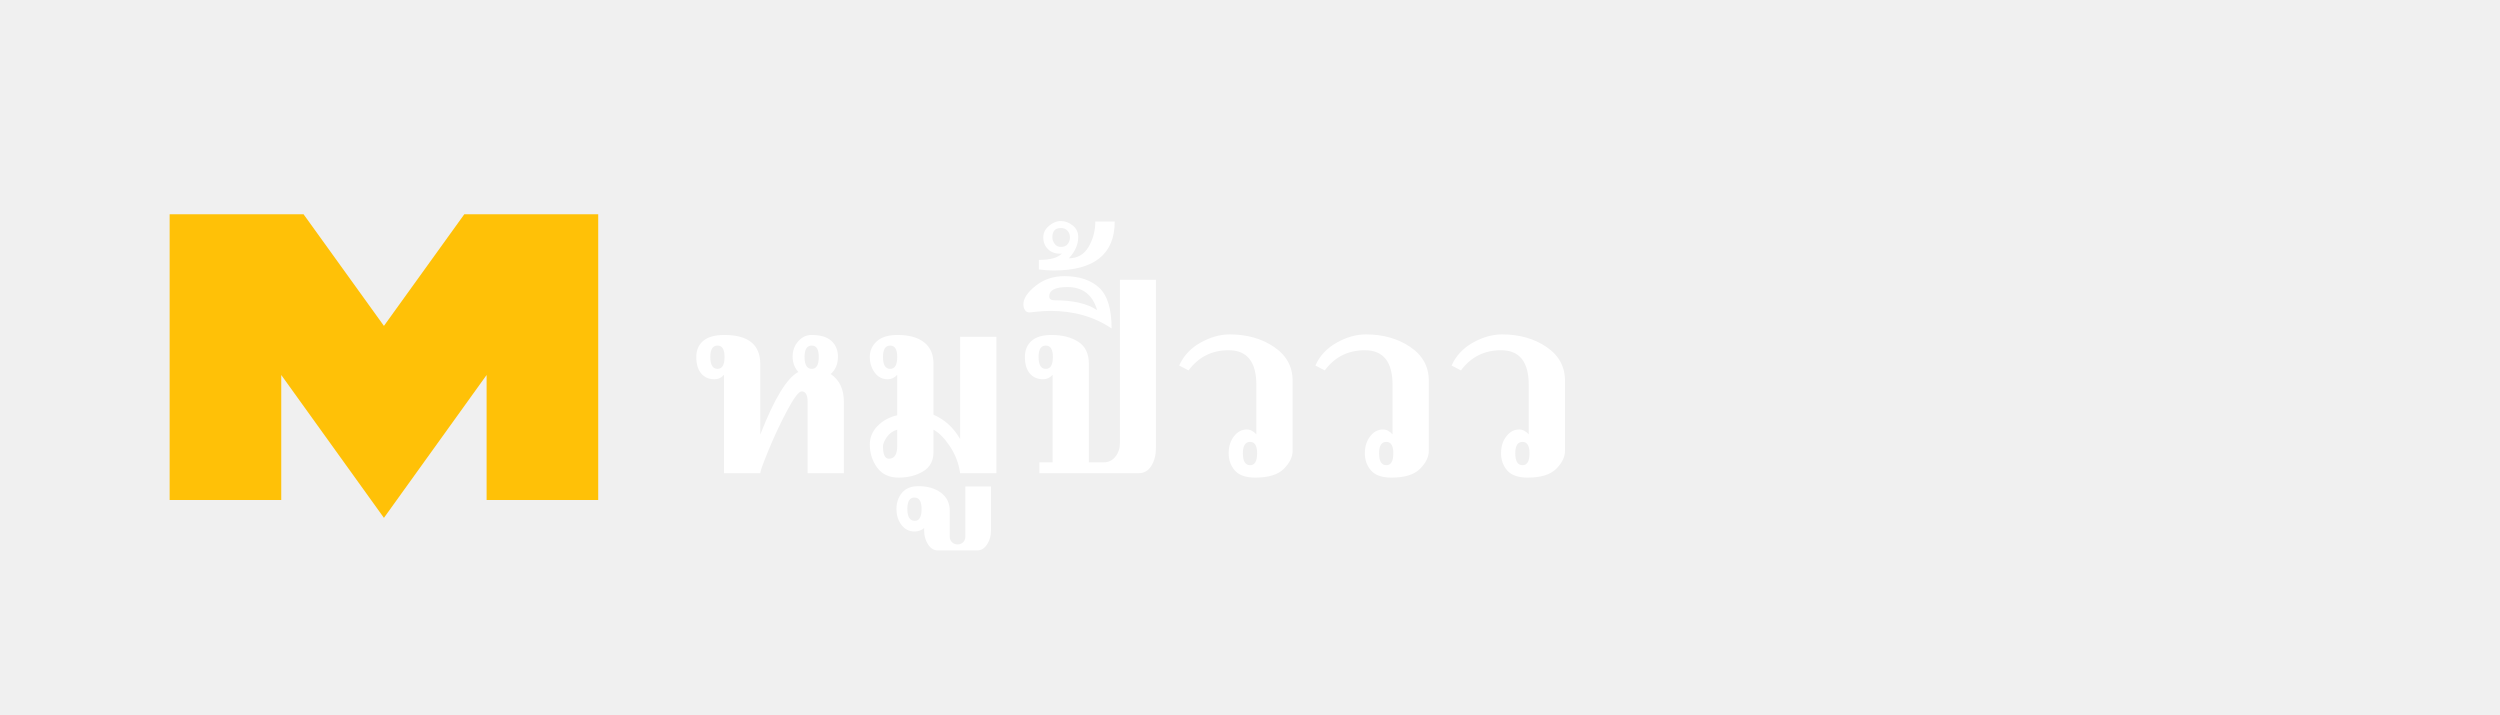
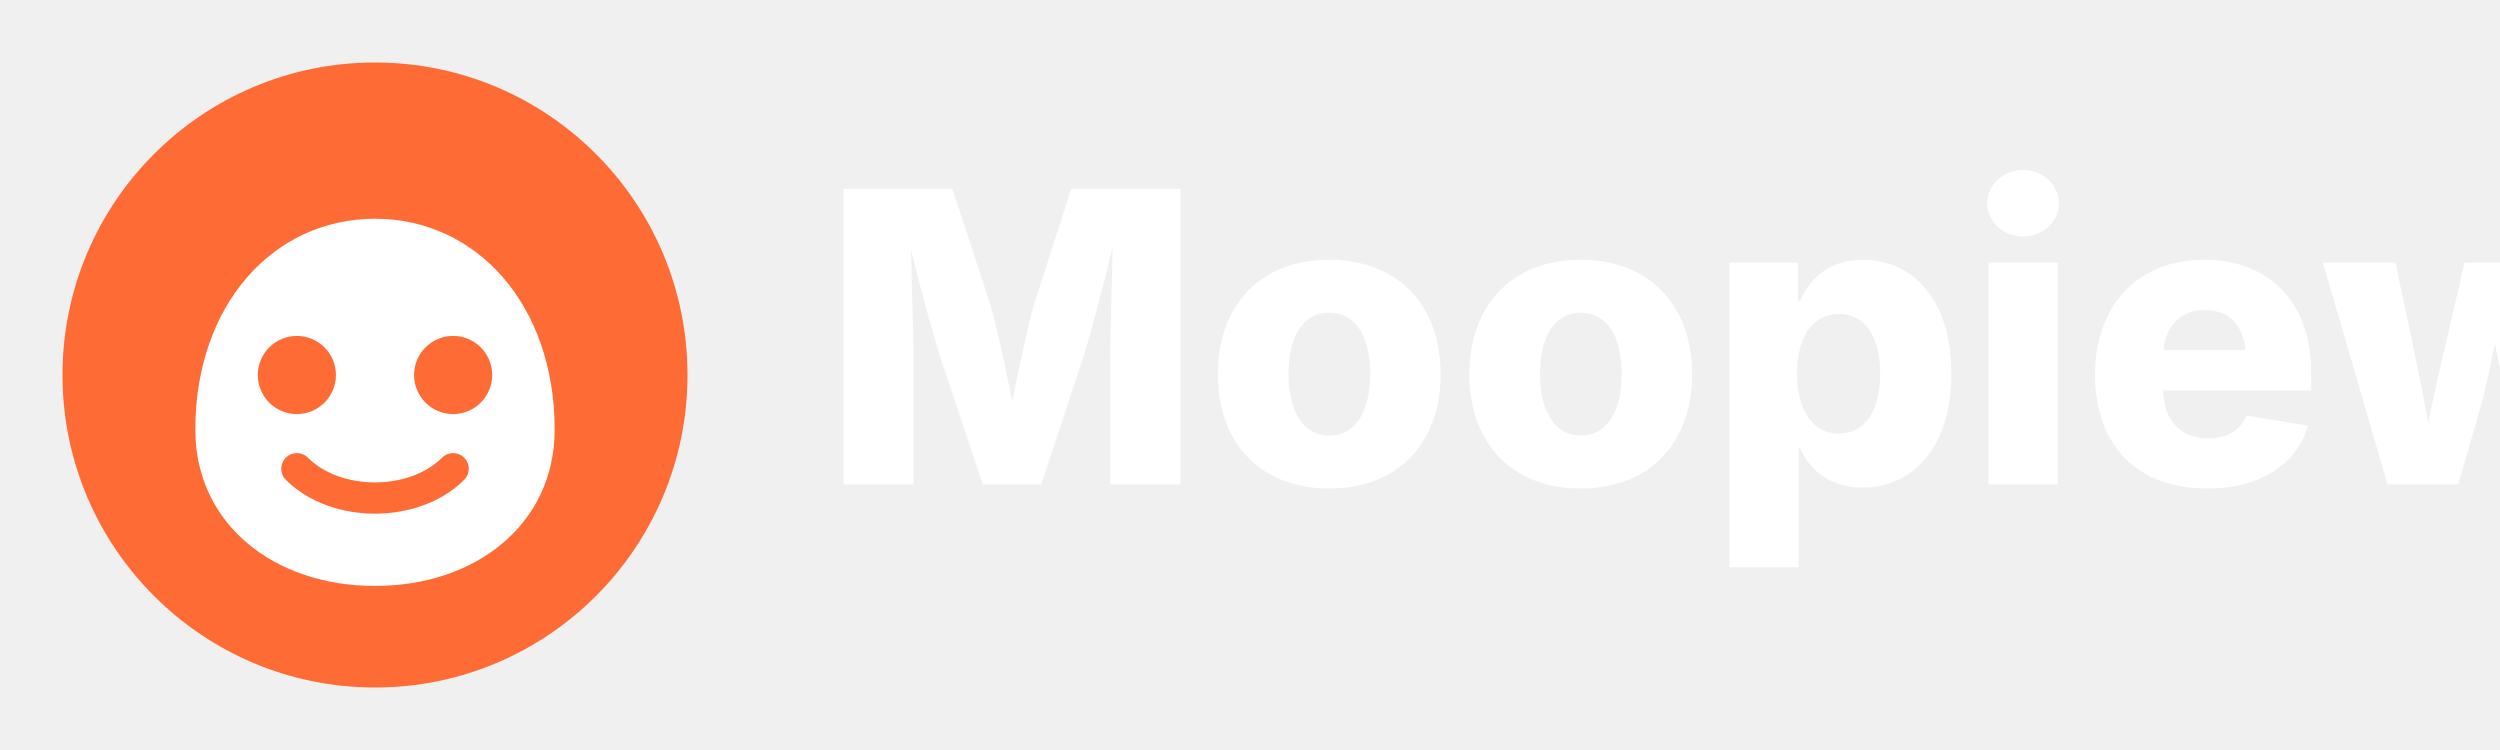
- <svg xmlns="http://www.w3.org/2000/svg" viewBox="0 0 560 160" role="img" aria-label="Moopiew">
-   <path d="M38 112V48h30l18 25 18-25h30v64h-25V84L86 116 63 84v28z" fill="#FFC107" />
-   <text x="154" y="106" fill="#fff" font-family="Kanit,Arial,sans-serif" font-size="58" font-weight="700">หมูปิ้ววว</text>
+ <svg xmlns="http://www.w3.org/2000/svg" width="320" height="96" viewBox="0 0 320 96" fill="none" role="img" aria-label="Moopiew">
+   <circle cx="48" cy="48" r="40" fill="#FF6B35" />
+   <path d="M25 55C25 39 35 28 48 28C61 28 71 39 71 55C71 67 61 75 48 75C35 75 25 67 25 55Z" fill="#FFFFFF" />
+   <circle cx="38" cy="48" r="5" fill="#FF6B35" />
+   <circle cx="58" cy="48" r="5" fill="#FF6B35" />
+   <path d="M38 60C43 65 53 65 58 60" stroke="#FF6B35" stroke-width="4" stroke-linecap="round" />
+   <text x="105" y="62" font-family="Inter,Arial,sans-serif" font-size="52" font-weight="800" fill="#FFFFFF">Moopiew</text>
</svg>
